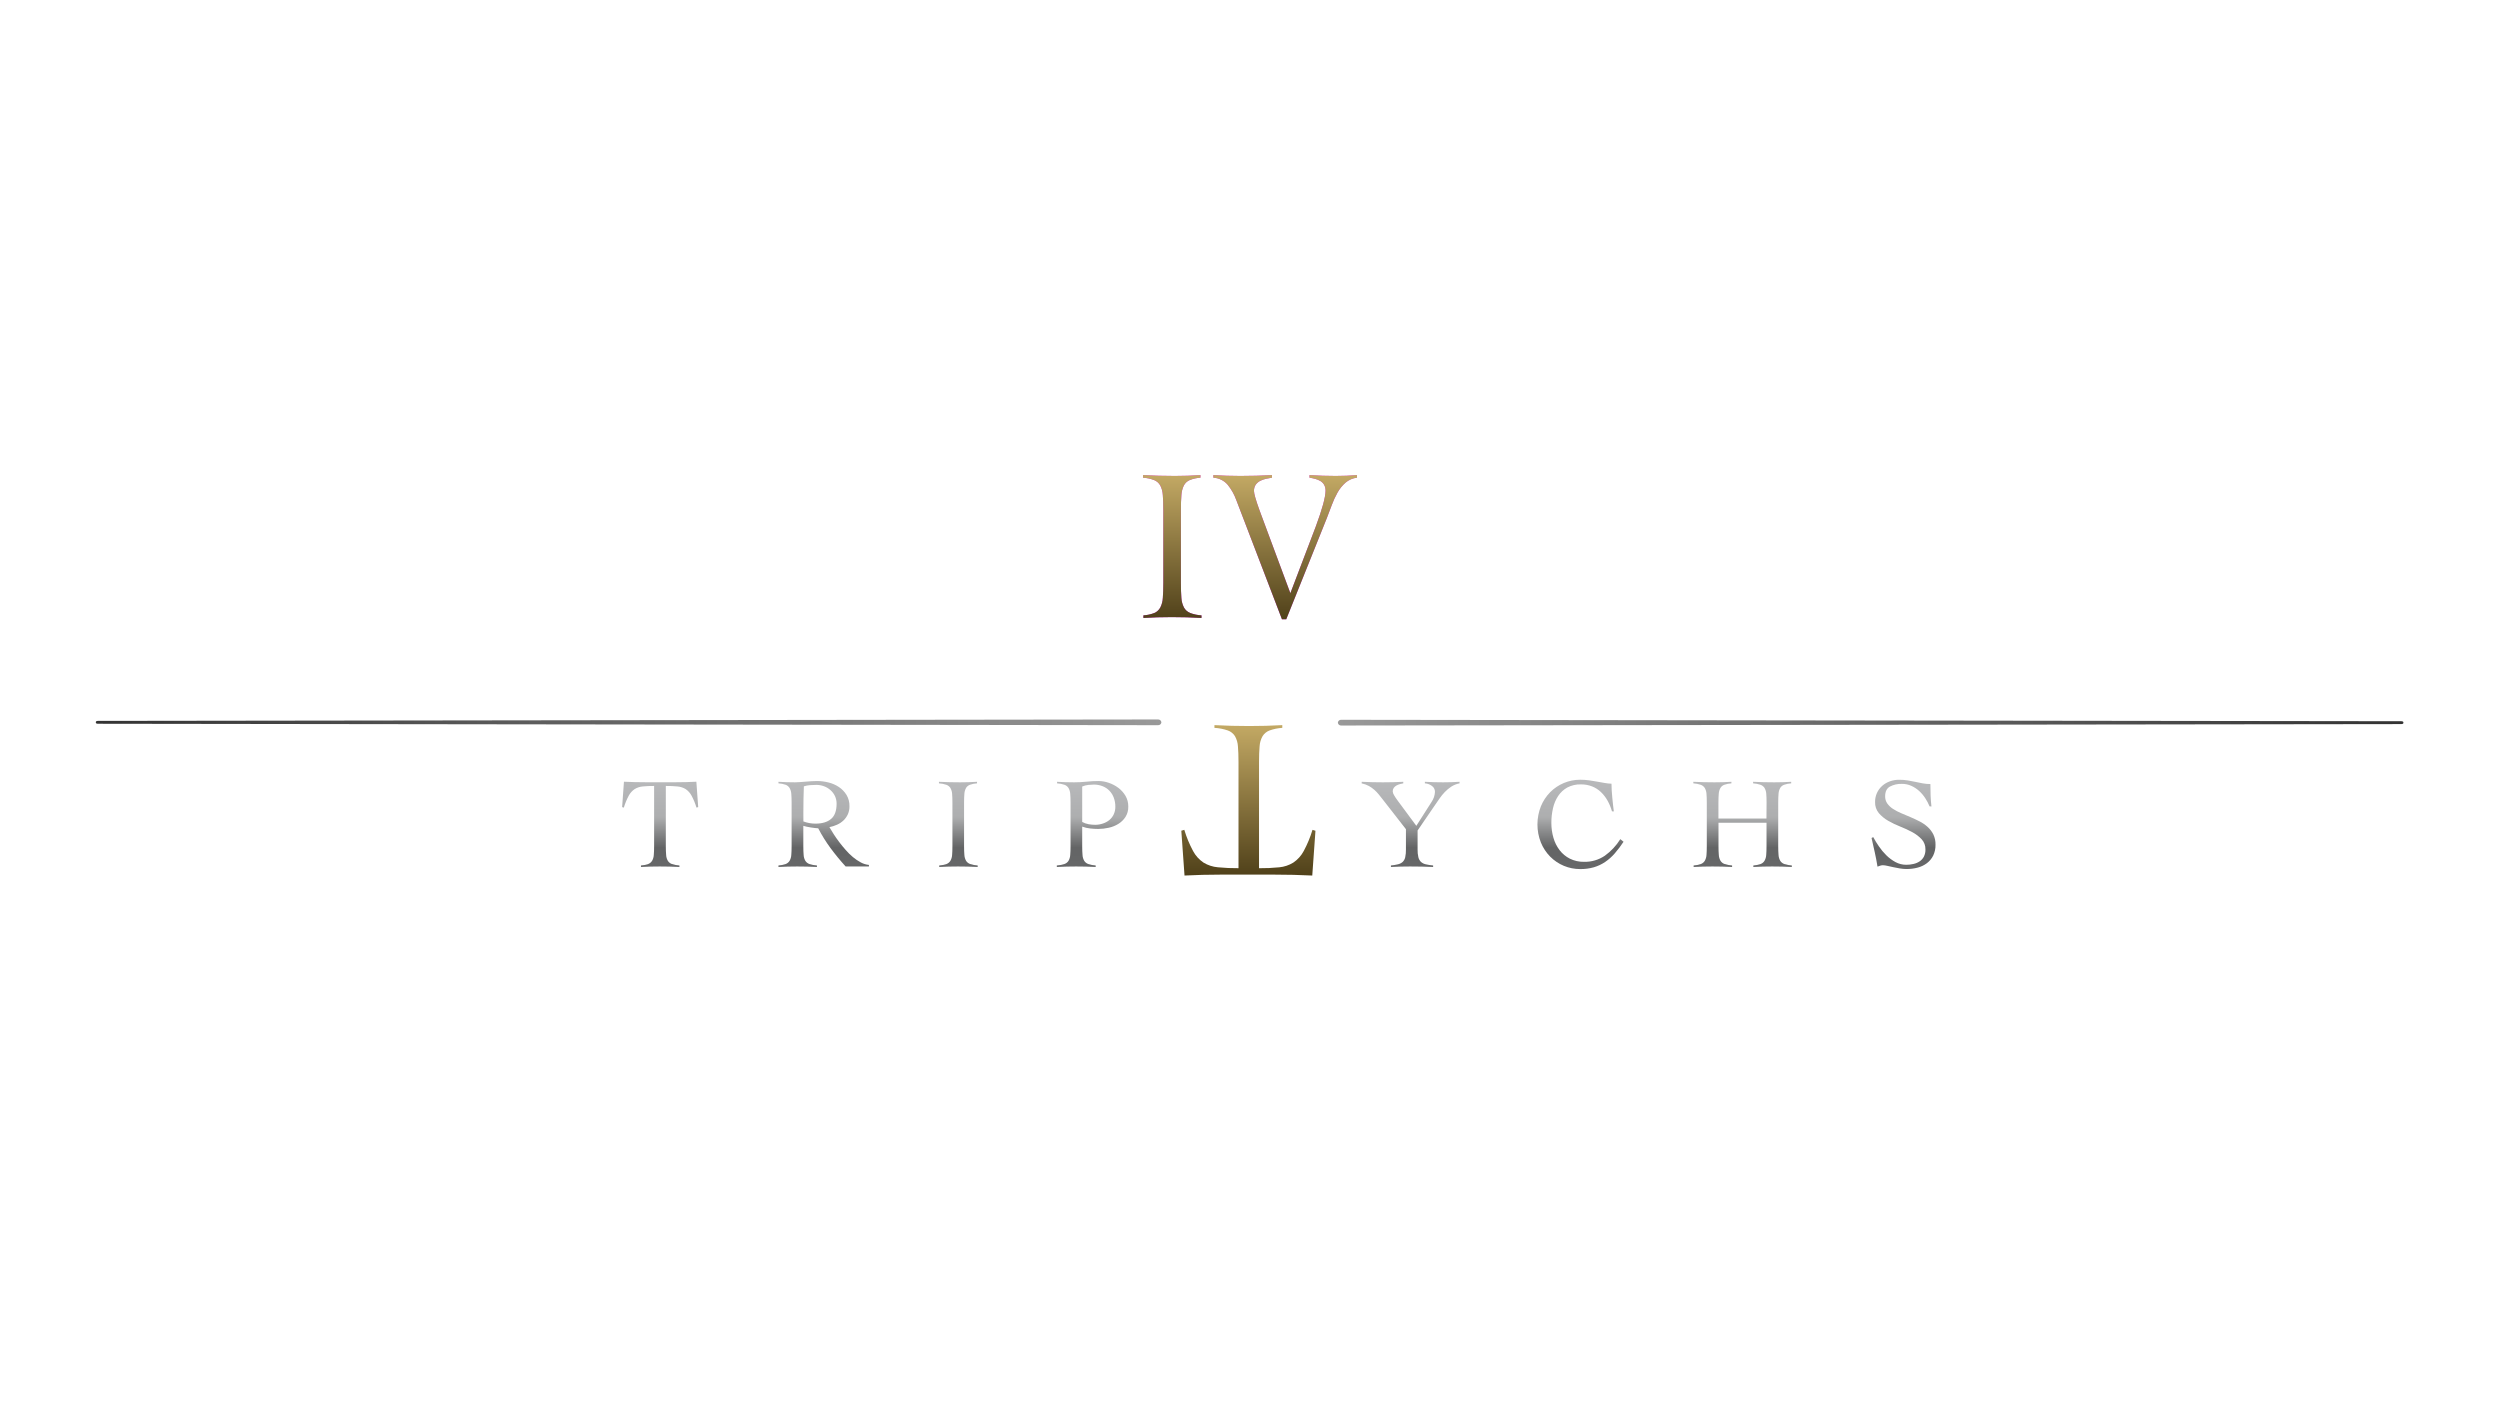
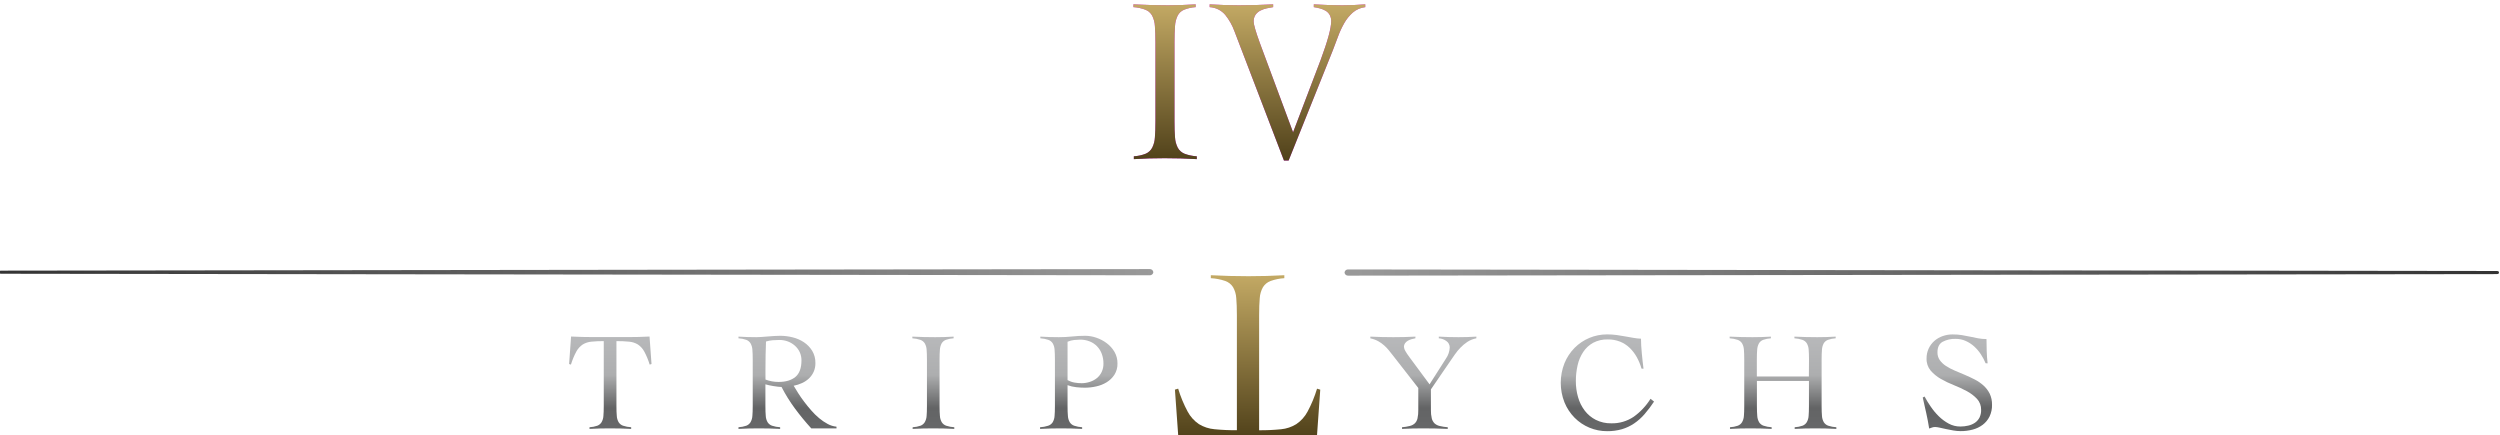
- <svg xmlns="http://www.w3.org/2000/svg" xmlns:xlink="http://www.w3.org/1999/xlink" id="Layer_1" data-name="Layer 1" viewBox="0 0 1920 1080">
+ <svg xmlns="http://www.w3.org/2000/svg" xmlns:xlink="http://www.w3.org/1999/xlink" id="Layer_1" data-name="Layer 1" viewBox="74.369 361.8 1772.191 308.2">
  <defs>
    <style>.cls-1{fill:url(#New_Gradient_Swatch_4);}.cls-2{fill:url(#linear-gradient);}.cls-3{fill:url(#New_Gradient_Swatch_3);}.cls-4{fill:url(#New_Gradient_Swatch_4-2);}.cls-5{fill:#e933f6;}.cls-6{fill:url(#New_Gradient_Swatch_3-2);}</style>
    <linearGradient id="New_Gradient_Swatch_4" x1="1027.47" y1="555" x2="1845.82" y2="555" gradientUnits="userSpaceOnUse">
      <stop offset="0" stop-color="#999" />
      <stop offset="1" stop-color="#333" />
    </linearGradient>
    <linearGradient id="linear-gradient" x1="982.17" y1="598.83" x2="982.17" y2="667.44" gradientUnits="userSpaceOnUse">
      <stop offset="0" stop-color="#b8b9bb" />
      <stop offset="0.42" stop-color="#adaeaf" />
      <stop offset="0.76" stop-color="#636465" />
      <stop offset="1" stop-color="#676869" />
    </linearGradient>
    <linearGradient id="New_Gradient_Swatch_3" x1="-11709.56" y1="7877.19" x2="-11709.56" y2="7761.74" gradientTransform="translate(-10750.81 8434.12) rotate(180)" gradientUnits="userSpaceOnUse">
      <stop offset="0" stop-color="#c3a964" />
      <stop offset="1" stop-color="#50411a" />
    </linearGradient>
    <linearGradient id="New_Gradient_Swatch_4-2" x1="-10372.93" y1="6428" x2="-9554.58" y2="6428" gradientTransform="translate(-9480.99 6982.75) rotate(180)" xlink:href="#New_Gradient_Swatch_4" />
    <linearGradient id="New_Gradient_Swatch_3-2" x1="960" y1="364.86" x2="960" y2="475.6" gradientTransform="matrix(1, 0, 0, 1, 0, 0)" xlink:href="#New_Gradient_Swatch_3" />
  </defs>
  <path class="cls-1" d="M1843.19,556.1l-813.09,1.1a2.44,2.44,0,0,1-2.63-2.2h0a2.44,2.44,0,0,1,2.63-2.2l813.09,1.1c1.45,0,2.63-.12,2.63,1.1h0C1845.82,556.21,1844.64,556.1,1843.19,556.1Z" />
  <path class="cls-2" d="M492.26,664.66a20,20,0,0,0,5.56-1.09,6.12,6.12,0,0,0,3-2.49,10.26,10.26,0,0,0,1.29-4.42c.16-1.83.25-4.13.25-6.92V603.61a82.27,82.27,0,0,0-8.8.39,14.36,14.36,0,0,0-6.12,2,14.12,14.12,0,0,0-4.52,5,50.18,50.18,0,0,0-3.83,9.25l-1.29-.4,1.39-19.49q4.17.21,8.25.3t8.26.1H519.1q4,0,7.86-.1t7.85-.3l1.4,19.49-1.3.4a49.49,49.49,0,0,0-3.83-9.25,14.12,14.12,0,0,0-4.52-5,14.43,14.43,0,0,0-6.21-2,86.53,86.53,0,0,0-9-.39v46.13c0,2.79.08,5.09.25,6.92a10,10,0,0,0,1.29,4.42,6.05,6.05,0,0,0,3.13,2.49,21.73,21.73,0,0,0,5.77,1.09v1.19q-3.78-.2-7.56-.3t-7.56-.09q-3.68,0-7.25.09t-7.16.3Z" />
  <path class="cls-2" d="M667.36,665.46h-17.9a175.2,175.2,0,0,1-11.58-14.08,114,114,0,0,1-9.5-15.26,19.1,19.1,0,0,1-2.53-.2c-1-.13-2.09-.28-3.19-.44s-2.15-.37-3.18-.6-1.87-.45-2.53-.65v15.51c0,2.79.08,5.09.25,6.92a10,10,0,0,0,1.29,4.42,6.05,6.05,0,0,0,3.13,2.49,21.73,21.73,0,0,0,5.77,1.09v1.19q-3.78-.2-7.56-.3t-7.56-.09q-3.67,0-7.26.09c-2.38.07-4.77.17-7.15.3v-1.19a20,20,0,0,0,5.56-1.09,6.12,6.12,0,0,0,3-2.49,10.26,10.26,0,0,0,1.29-4.42c.16-1.83.25-4.13.25-6.92V616.53c0-2.78-.09-5.08-.25-6.91a10.26,10.26,0,0,0-1.29-4.42,6.12,6.12,0,0,0-3-2.49,20,20,0,0,0-5.56-1.09v-1.2q3.18.21,6.36.3t6.36.1q1.39,0,3.48-.15c1.4-.1,2.87-.21,4.43-.34s3.13-.25,4.72-.35,3-.15,4.28-.15a36.77,36.77,0,0,1,8.75,1.09,25.23,25.23,0,0,1,8,3.48,19.77,19.77,0,0,1,5.87,6.07,16.27,16.27,0,0,1,2.28,8.75,14.48,14.48,0,0,1-1.24,6.16,15.35,15.35,0,0,1-3.33,4.68,17.77,17.77,0,0,1-4.92,3.28,26.37,26.37,0,0,1-5.92,1.89q1.4,2.38,3.28,5.37c1.26,2,2.67,4,4.23,6.06s3.21,4.1,5,6.12a48.63,48.63,0,0,0,5.57,5.47,35.23,35.23,0,0,0,6,4.07,16.42,16.42,0,0,0,6.26,1.94ZM617,630.85a25.84,25.84,0,0,0,9.24,1.69q7.75,0,12-3.58t4.27-11.63a13.7,13.7,0,0,0-1.24-5.92,14.1,14.1,0,0,0-3.43-4.57,15.58,15.58,0,0,0-5-3,16.94,16.94,0,0,0-5.92-1.05c-1.66,0-3.28.07-4.87.2a22,22,0,0,0-4.68.9q-.2,4.77-.29,9.64t-.1,10.54Z" />
  <path class="cls-2" d="M721.35,664.66a20.12,20.12,0,0,0,5.57-1.09,6.1,6.1,0,0,0,3-2.49,10.13,10.13,0,0,0,1.3-4.42c.16-1.83.24-4.13.24-6.92V616.53q0-4.17-.24-6.91a10.13,10.13,0,0,0-1.3-4.42,6.05,6.05,0,0,0-3.13-2.49,21.46,21.46,0,0,0-5.67-1.09v-1.2q4.19.21,8.11.3c2.61.07,5.32.1,8.1.1q3.28,0,6.56-.1c2.19-.06,4.34-.16,6.47-.3v1.2a19.69,19.69,0,0,0-5.47,1.09,5.88,5.88,0,0,0-3,2.49,10.72,10.72,0,0,0-1.24,4.42c-.16,1.83-.25,4.13-.25,6.91v33.21c0,2.79.09,5.09.25,6.92a10.26,10.26,0,0,0,1.29,4.42,6.08,6.08,0,0,0,3.14,2.49,21.73,21.73,0,0,0,5.76,1.09v1.19q-3.78-.2-7.55-.3t-7.56-.09q-3.67,0-7.26.09c-2.39.07-4.77.17-7.16.3Z" />
  <path class="cls-2" d="M841.47,665.85q-3.78-.2-7.51-.3t-7.51-.09q-3.68,0-7.31.09t-7.5.3v-1.19a22.42,22.42,0,0,0,5.81-1.09,6,6,0,0,0,3.18-2.49,10.13,10.13,0,0,0,1.3-4.42c.16-1.83.25-4.13.25-6.92V616.53c0-2.78-.09-5.08-.25-6.91a10.13,10.13,0,0,0-1.3-4.42,6,6,0,0,0-3.13-2.49,21.46,21.46,0,0,0-5.66-1.09v-1.2q3.27.21,6.56.3c2.19.07,4.37.1,6.56.1a88.28,88.28,0,0,0,9.4-.49,85.53,85.53,0,0,1,9.39-.5,24.45,24.45,0,0,1,7.71,1.34,26.23,26.23,0,0,1,7.41,3.88,21,21,0,0,1,5.52,6.16,15.93,15.93,0,0,1,2.13,8.21,14.26,14.26,0,0,1-2.18,8.05,17.62,17.62,0,0,1-5.52,5.32,23.68,23.68,0,0,1-7.41,2.93,36.86,36.86,0,0,1-7.95.9,57.3,57.3,0,0,1-6.17-.35,25.81,25.81,0,0,1-6.16-1.44v14.91c0,2.79.08,5.09.25,6.92a10,10,0,0,0,1.29,4.42,6.05,6.05,0,0,0,3.13,2.49,21.46,21.46,0,0,0,5.67,1.09Zm-10.34-34.6a16.28,16.28,0,0,0,4.92,1.74,29.18,29.18,0,0,0,5.12.45,18.52,18.52,0,0,0,5.91-1,15,15,0,0,0,4.93-2.68,12.71,12.71,0,0,0,3.33-4.33,13.34,13.34,0,0,0,1.24-5.86,19.2,19.2,0,0,0-1.24-7.06,15.43,15.43,0,0,0-3.43-5.37,15,15,0,0,0-5.22-3.38,17.87,17.87,0,0,0-6.62-1.2c-1.19,0-2.6.09-4.22.25a15.91,15.91,0,0,0-4.72,1.24Z" />
  <path class="cls-2" d="M1045.8,600.42c2.79.14,5.5.24,8.16.3s5.37.1,8.15.1q3.89,0,7.81-.1t7.8-.3v1.2c-.79.13-1.67.33-2.63.59a12.34,12.34,0,0,0-2.69,1.1,6.2,6.2,0,0,0-2,1.79,4.43,4.43,0,0,0-.79,2.68,6.34,6.34,0,0,0,1,2.89q1,1.79,3,4.47l14.13,19.09,11.73-18.39a14.87,14.87,0,0,0,2.58-7.66,5.44,5.44,0,0,0-2.38-4.62,10,10,0,0,0-5.37-1.94v-1.2c2.32.14,4.65.24,7,.3s4.69.1,7,.1q3.18,0,6.31-.1c2.09-.06,4.19-.16,6.32-.3v1.2a17.52,17.52,0,0,0-6.37,2.53,29.48,29.48,0,0,0-5,4.18,37.44,37.44,0,0,0-4,4.92c-1.16,1.73-2.23,3.28-3.23,4.68l-13.62,19.88v14.62a23.69,23.69,0,0,0,.6,5.92,7.44,7.44,0,0,0,1.93,3.53,8,8,0,0,0,3.63,1.88,35.33,35.33,0,0,0,5.77.9v1.19q-4.47-.2-8.85-.3t-8.85-.09q-3.67,0-7.36.09t-7.35.3v-1.19a33.47,33.47,0,0,0,5.51-.9,8,8,0,0,0,3.59-1.88,7.14,7.14,0,0,0,1.88-3.53,25.57,25.57,0,0,0,.55-5.92V636.82l-18-23.07q-1.39-1.79-2.88-3.63a29.45,29.45,0,0,0-3.33-3.48,24.12,24.12,0,0,0-4.23-3,19.77,19.77,0,0,0-5.57-2Z" />
  <path class="cls-2" d="M1238,623.1a38.35,38.35,0,0,0-3.43-8.26,28.26,28.26,0,0,0-5.07-6.56,21.11,21.11,0,0,0-6.76-4.32,22.85,22.85,0,0,0-8.61-1.55,21.11,21.11,0,0,0-10.43,2.39,20.11,20.11,0,0,0-7,6.46,27.93,27.93,0,0,0-4,9.45,50.05,50.05,0,0,0-1.25,11.33,40.24,40.24,0,0,0,1.59,11.39,28.7,28.7,0,0,0,4.73,9.5,23,23,0,0,0,7.85,6.51,23.49,23.49,0,0,0,10.89,2.44,27.18,27.18,0,0,0,16-4.68,44.39,44.39,0,0,0,11.88-12.73l2.49,2a86.9,86.9,0,0,1-6.76,8.95,38,38,0,0,1-7.36,6.56,31.48,31.48,0,0,1-8.65,4.08,36.86,36.86,0,0,1-10.54,1.39,32.32,32.32,0,0,1-23.07-9.59,33.63,33.63,0,0,1-7.11-10.84,37.76,37.76,0,0,1,0-27.74,33.63,33.63,0,0,1,7.11-10.84,32.38,32.38,0,0,1,23.07-9.6,49.09,49.09,0,0,1,6.86.45q3.18.45,6.12,1t5.66,1a39.07,39.07,0,0,0,5.42.6c0,1.39.05,3,.15,4.87s.25,3.76.45,5.72.4,3.88.59,5.76.4,3.53.6,4.93Z" />
  <path class="cls-2" d="M1356.73,616.53q0-4.17-.24-6.91a10.13,10.13,0,0,0-1.3-4.42,6.05,6.05,0,0,0-3.13-2.49,21.46,21.46,0,0,0-5.67-1.09v-1.2q4.18.21,8.11.3t8.1.1q3.29,0,6.56-.1c2.19-.06,4.34-.16,6.47-.3v1.2a19.69,19.69,0,0,0-5.47,1.09,5.88,5.88,0,0,0-3,2.49,10.72,10.72,0,0,0-1.24,4.42c-.16,1.83-.25,4.13-.25,6.91v33.21c0,2.79.09,5.09.25,6.92a10.26,10.26,0,0,0,1.29,4.42,6.08,6.08,0,0,0,3.14,2.49,21.73,21.73,0,0,0,5.76,1.09v1.19c-2.52-.13-5-.23-7.55-.3s-5-.09-7.56-.09-4.87,0-7.26.09-4.77.17-7.16.3v-1.19a20.12,20.12,0,0,0,5.57-1.09,6.05,6.05,0,0,0,3-2.49,10.13,10.13,0,0,0,1.3-4.42c.16-1.83.24-4.13.24-6.92V631.85h-36.89v17.89c0,2.79.09,5.09.25,6.92a10.26,10.26,0,0,0,1.29,4.42,6.08,6.08,0,0,0,3.14,2.49,21.73,21.73,0,0,0,5.77,1.09v1.19c-2.53-.13-5-.23-7.56-.3s-5-.09-7.56-.09-4.87,0-7.26.09-4.77.17-7.16.3v-1.19a20.12,20.12,0,0,0,5.57-1.09,6.05,6.05,0,0,0,3-2.49,10.13,10.13,0,0,0,1.3-4.42c.16-1.83.24-4.13.24-6.92V616.53q0-4.17-.24-6.91a10.13,10.13,0,0,0-1.3-4.42,6.05,6.05,0,0,0-3.13-2.49,21.46,21.46,0,0,0-5.67-1.09v-1.2q4.18.21,8.11.3t8.1.1q3.29,0,6.56-.1c2.19-.06,4.34-.16,6.47-.3v1.2a19.77,19.77,0,0,0-5.47,1.09,5.81,5.81,0,0,0-3,2.49,10.56,10.56,0,0,0-1.25,4.42c-.16,1.83-.25,4.13-.25,6.91v12.13h36.89Z" />
  <path class="cls-2" d="M1481.92,619.32a37.34,37.34,0,0,0-3.33-6.32,28.82,28.82,0,0,0-4.72-5.57,22.93,22.93,0,0,0-6-3.92,17,17,0,0,0-7.16-1.49,18.44,18.44,0,0,0-9.29,2.08c-2.43,1.4-3.63,3.88-3.63,7.46a9.33,9.33,0,0,0,1.64,5.52,15.92,15.92,0,0,0,4.37,4.13,41,41,0,0,0,6.21,3.28l7.12,3q3.61,1.54,7.11,3.33a28.63,28.63,0,0,1,6.21,4.28,19.82,19.82,0,0,1,4.38,5.76,17.47,17.47,0,0,1,1.64,7.86,18.39,18.39,0,0,1-1.79,8.4,16.55,16.55,0,0,1-4.83,5.82,20.38,20.38,0,0,1-7.06,3.38,32.63,32.63,0,0,1-8.6,1.09,30.25,30.25,0,0,1-5.17-.46q-2.68-.47-5.17-1l-4.52-1a16.09,16.09,0,0,0-3.24-.46,6.26,6.26,0,0,0-2.08.35l-2.09.74q-.9-5.64-2.09-11t-2.48-11l1.29-.7A72.35,72.35,0,0,0,1443,650a44.18,44.18,0,0,0,5.72,6.88,31.14,31.14,0,0,0,7,5.19,17.07,17.07,0,0,0,8.3,2.08,23.72,23.72,0,0,0,5.57-.64,14,14,0,0,0,4.72-2,10,10,0,0,0,3.24-3.62,11.66,11.66,0,0,0,1.19-5.51,11.09,11.09,0,0,0-2.88-7.8,28,28,0,0,0-7.16-5.46,85.47,85.47,0,0,0-9.3-4.32,69.08,69.08,0,0,1-9.3-4.46,27.63,27.63,0,0,1-7.16-5.86,12.7,12.7,0,0,1-2.88-8.54,16.28,16.28,0,0,1,5.52-12.46,17.71,17.71,0,0,1,5.87-3.42,20.76,20.76,0,0,1,7.1-1.2,40,40,0,0,1,6.62.5c1.95.33,3.86.7,5.71,1.09s3.82.79,5.67,1.15a31.38,31.38,0,0,0,6,.55q0,4.47.15,8.7c.1,2.81.31,5.65.64,8.5Z" />
  <path class="cls-3" d="M984.8,559A35.12,35.12,0,0,0,975,561a10.74,10.74,0,0,0-5.35,4.38,17.8,17.8,0,0,0-2.28,7.81q-.44,4.83-.44,12.19v81.41a142.25,142.25,0,0,0,15.53-.7,25,25,0,0,0,10.78-3.6,24.67,24.67,0,0,0,8-8.86,87.4,87.4,0,0,0,6.75-16.31l2.28.7-2.45,34.39q-7.37-.36-14.57-.53t-14.56-.17H937.43q-7,0-13.86.17t-13.86.53L907.25,638l2.29-.7a87.4,87.4,0,0,0,6.75,16.31,24.74,24.74,0,0,0,8,8.86,25.42,25.42,0,0,0,11,3.6,149.17,149.17,0,0,0,15.88.7V585.35q0-7.36-.44-12.19a17.94,17.94,0,0,0-2.28-7.81,10.69,10.69,0,0,0-5.53-4.38A38.14,38.14,0,0,0,932.69,559v-2.11q6.67.36,13.34.53t13.33.17q6.5,0,12.81-.17t12.63-.53Z" />
  <path class="cls-4" d="M76.22,553.65l813.09-1.1a2.45,2.45,0,0,1,2.64,2.2h0a2.45,2.45,0,0,1-2.64,2.2l-813.09-1.1c-1.45,0-2.63.12-2.63-1.1h0C73.59,553.54,74.77,553.65,76.22,553.65Z" />
  <path class="cls-5" d="M878.12,472.6a27.48,27.48,0,0,0,8.4-1.83,9.53,9.53,0,0,0,4.58-4.17,18.37,18.37,0,0,0,1.95-7.42q.38-4.59.38-11.6v-55.7q0-7-.38-11.59a18.47,18.47,0,0,0-1.95-7.43,9.47,9.47,0,0,0-4.73-4.16,29.31,29.31,0,0,0-8.55-1.84v-2q6.3.33,12.23.5t12.23.17q5,0,9.91-.17c3.3-.11,6.56-.28,9.76-.5v2a27.06,27.06,0,0,0-8.26,1.84,9.17,9.17,0,0,0-4.5,4.16,19.38,19.38,0,0,0-1.88,7.43q-.37,4.59-.37,11.59v55.7q0,7,.37,11.6a18.37,18.37,0,0,0,2,7.42,9.49,9.49,0,0,0,4.73,4.17,29.83,29.83,0,0,0,8.71,1.83v2q-5.72-.33-11.41-.5c-3.8-.11-7.61-.16-11.41-.16s-7.35.05-11,.16-7.2.28-10.8.5Z" />
  <path class="cls-5" d="M931.85,364.86q5.26.33,10.36.5t10.36.17q6.3,0,12.31-.17t12-.5v2c-1.41.22-2.91.5-4.51.83a18,18,0,0,0-4.5,1.59,9.79,9.79,0,0,0-3.45,2.92,8.26,8.26,0,0,0-1.35,5q0,3,4.35,15L991,455.59l19.51-51.2q7.5-20.17,7.51-27.52a9,9,0,0,0-1.06-4.51,8,8,0,0,0-2.85-2.91,15.21,15.21,0,0,0-4-1.67,38.5,38.5,0,0,0-4.42-.92v-2c3.4.22,6.77.39,10.13.5s6.68.17,10,.17c2.8,0,5.56-.06,8.26-.17s5.4-.28,8.1-.5v2a16.18,16.18,0,0,0-8.85,3.84,29.24,29.24,0,0,0-6.16,7.67,63.76,63.76,0,0,0-4.43,9.67q-1.87,5.18-3.67,9.68L987.84,475.6h-3.3l-35-91.39a40.94,40.94,0,0,0-6.68-11.93,15.68,15.68,0,0,0-11-5.42Z" />
  <path class="cls-6" d="M878.12,472.6a27.48,27.48,0,0,0,8.4-1.83,9.53,9.53,0,0,0,4.58-4.17,18.37,18.37,0,0,0,1.95-7.42q.38-4.59.38-11.6v-55.7q0-7-.38-11.59a18.47,18.47,0,0,0-1.95-7.43,9.47,9.47,0,0,0-4.73-4.16,29.31,29.31,0,0,0-8.55-1.84v-2q6.3.33,12.23.5t12.23.17q5,0,9.91-.17c3.3-.11,6.56-.28,9.76-.5v2a27.06,27.06,0,0,0-8.26,1.84,9.17,9.17,0,0,0-4.5,4.16,19.38,19.38,0,0,0-1.88,7.43q-.37,4.59-.37,11.59v55.7q0,7,.37,11.6a18.37,18.37,0,0,0,2,7.42,9.49,9.49,0,0,0,4.73,4.17,29.83,29.83,0,0,0,8.71,1.83v2q-5.72-.33-11.41-.5c-3.8-.11-7.61-.16-11.41-.16s-7.35.05-11,.16-7.2.28-10.8.5Z" />
  <path class="cls-6" d="M931.85,364.86q5.26.33,10.36.5t10.36.17q6.3,0,12.31-.17t12-.5v2c-1.41.22-2.91.5-4.51.83a18,18,0,0,0-4.5,1.59,9.79,9.79,0,0,0-3.45,2.92,8.26,8.26,0,0,0-1.35,5q0,3,4.35,15L991,455.59l19.51-51.2q7.5-20.17,7.51-27.52a9,9,0,0,0-1.06-4.51,8,8,0,0,0-2.85-2.91,15.21,15.21,0,0,0-4-1.67,38.5,38.5,0,0,0-4.42-.92v-2c3.4.22,6.77.39,10.13.5s6.68.17,10,.17c2.8,0,5.56-.06,8.26-.17s5.4-.28,8.1-.5v2a16.18,16.18,0,0,0-8.85,3.84,29.24,29.24,0,0,0-6.16,7.67,63.76,63.76,0,0,0-4.43,9.67q-1.87,5.18-3.67,9.68L987.84,475.6h-3.3l-35-91.39a40.94,40.94,0,0,0-6.68-11.93,15.68,15.68,0,0,0-11-5.42Z" />
</svg>
